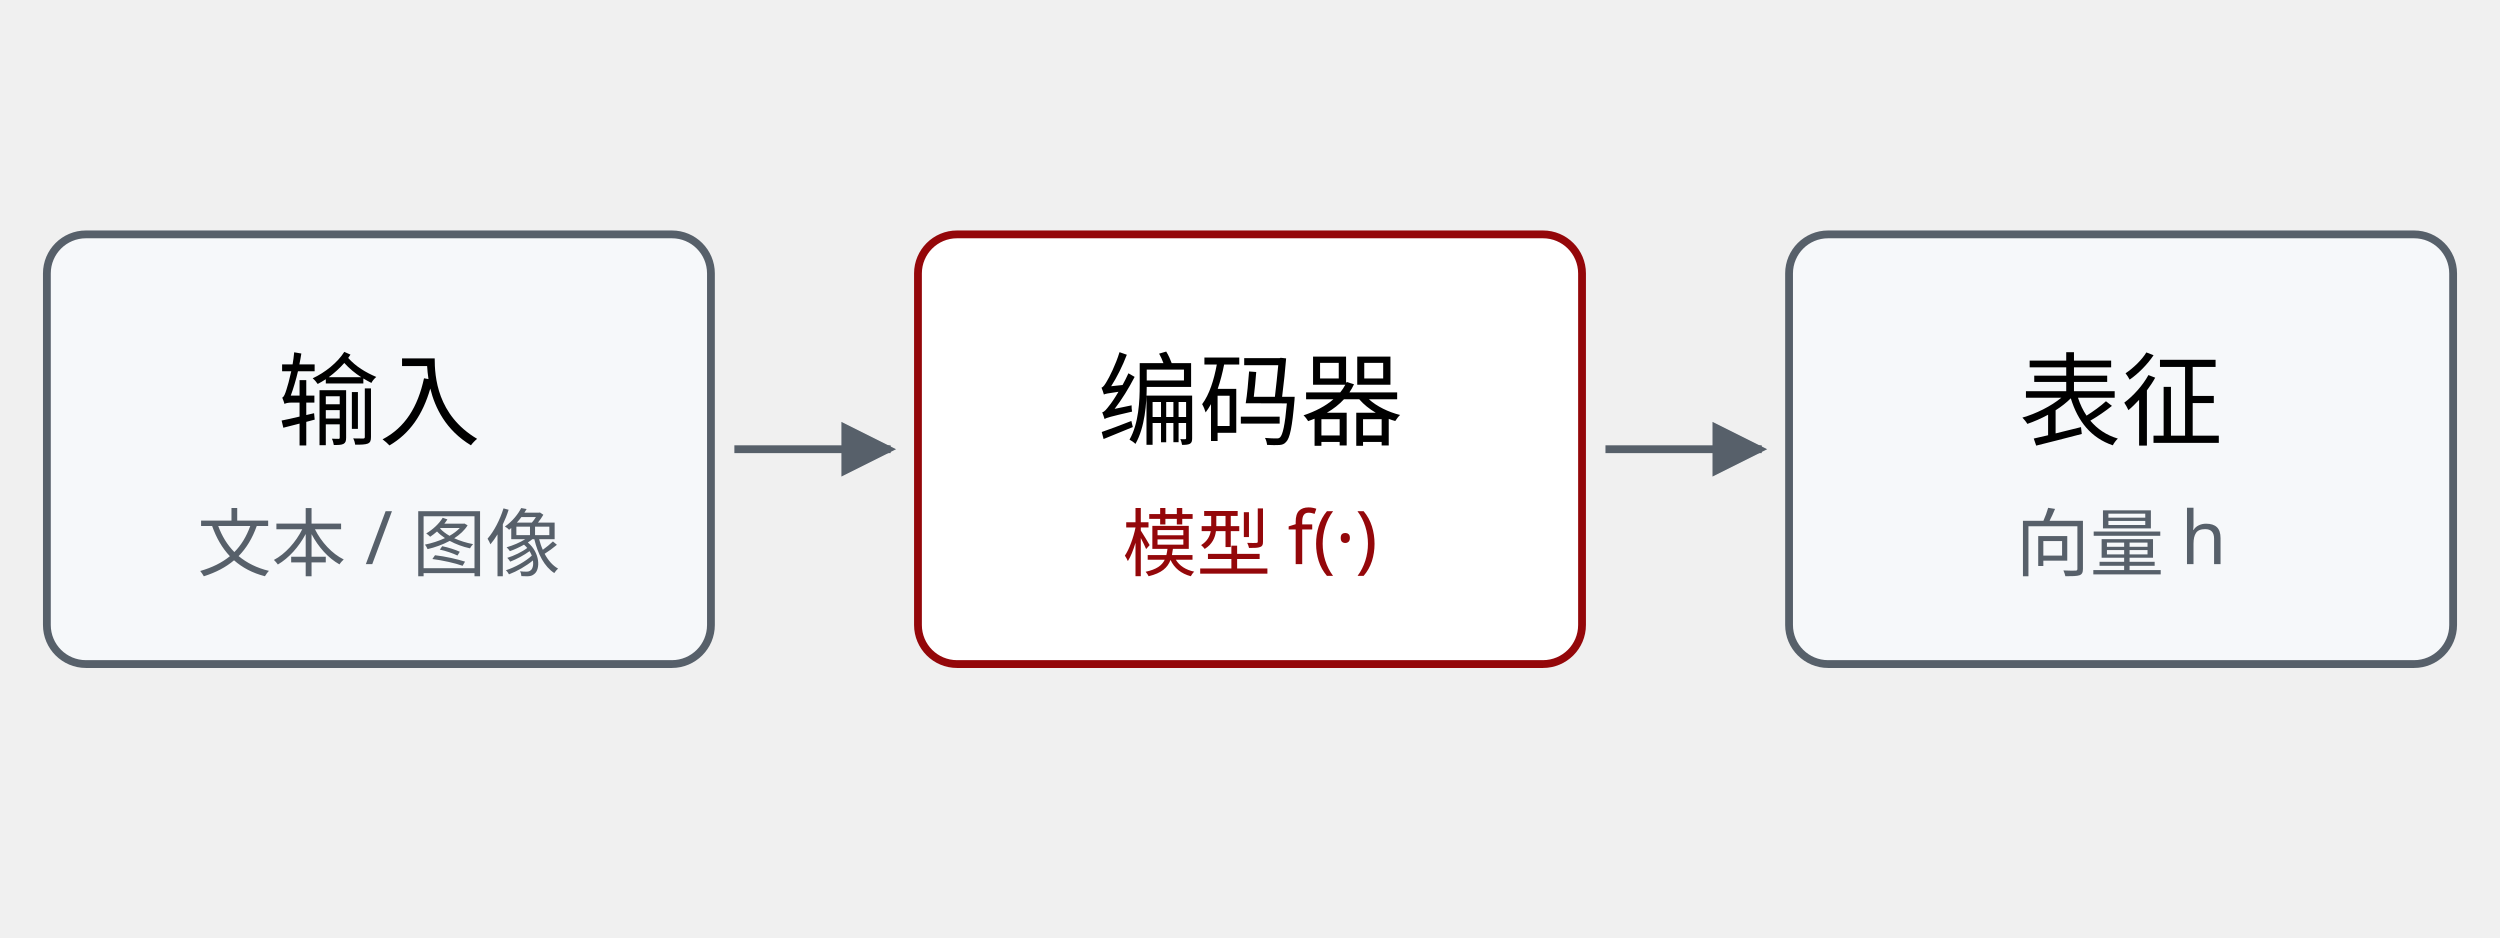
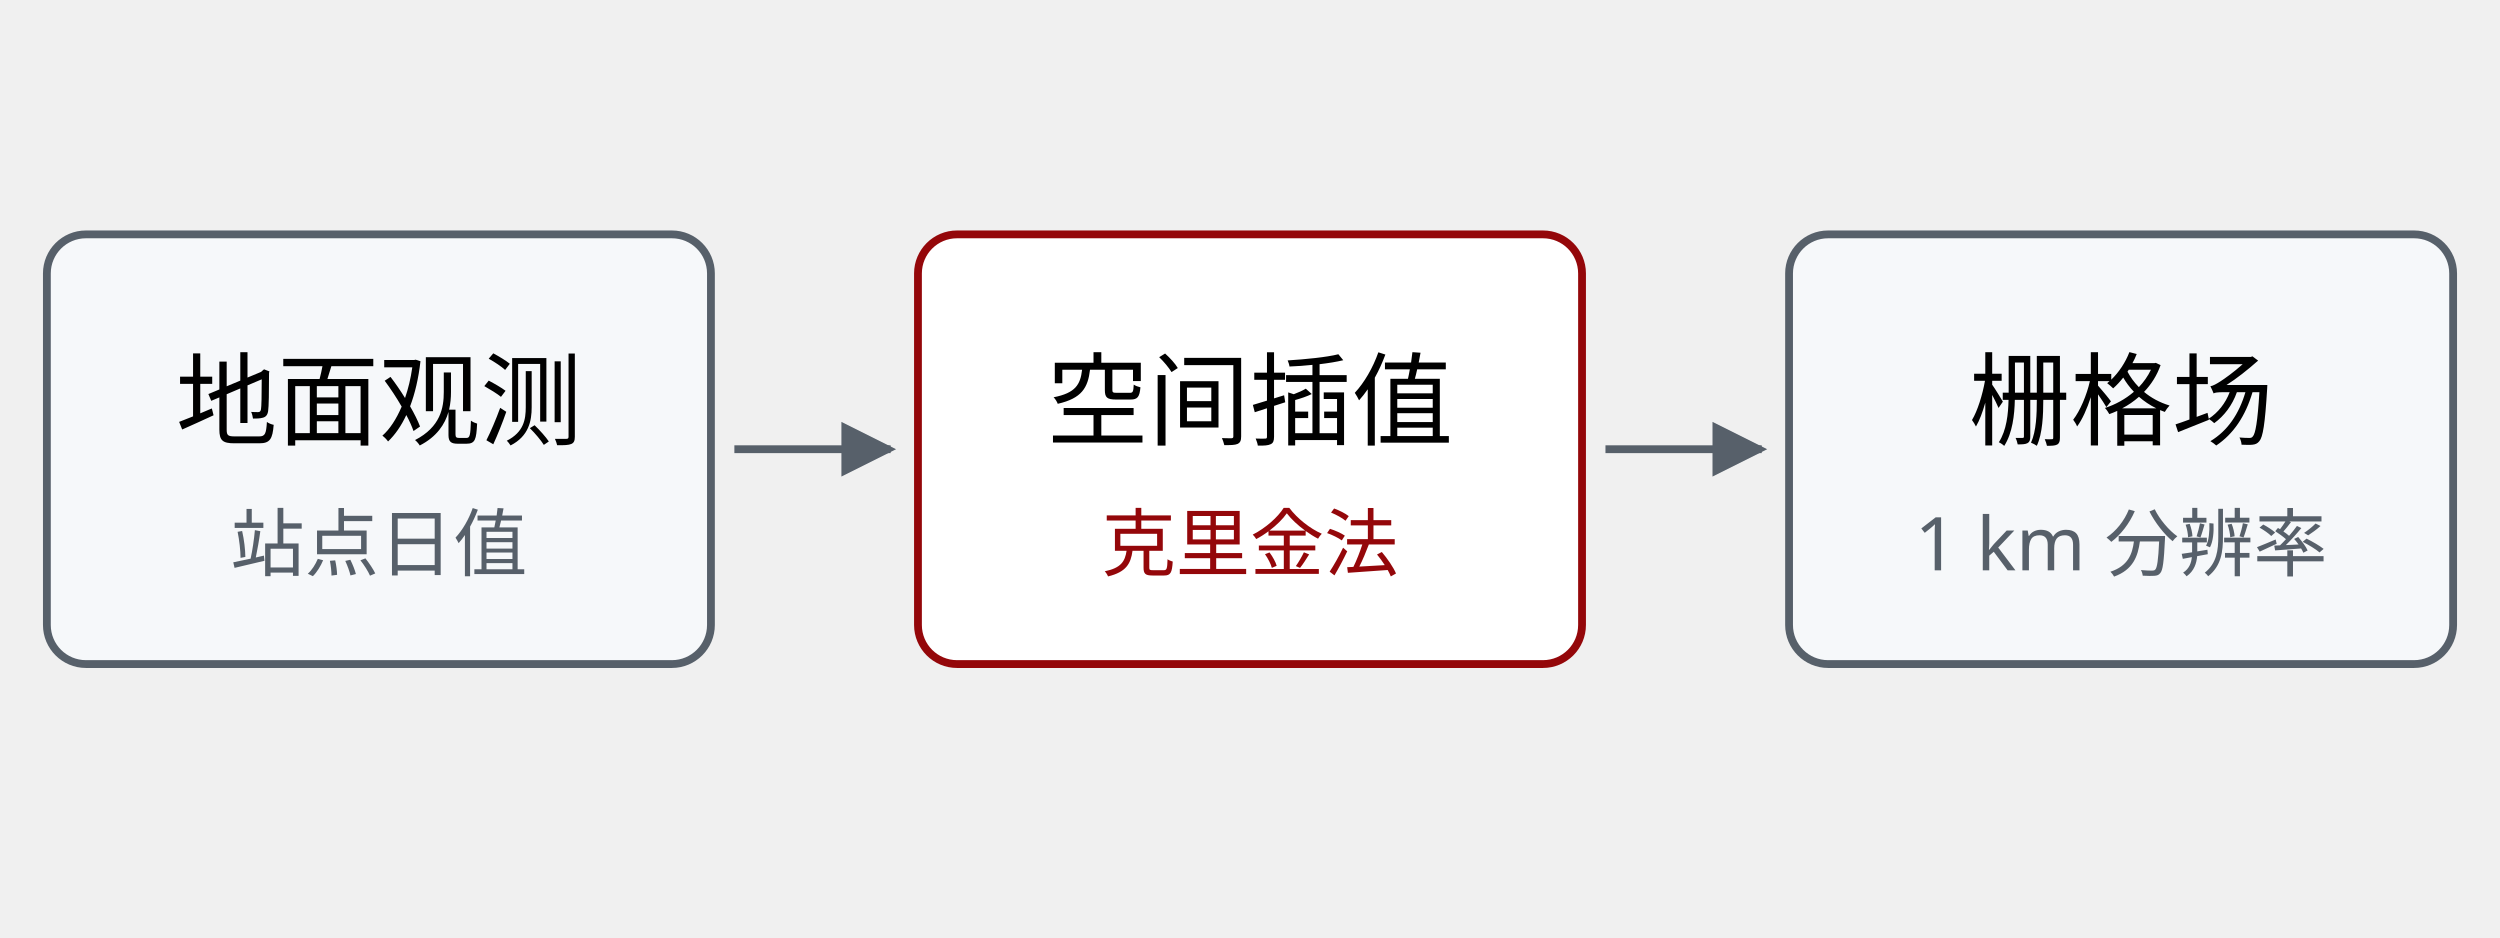
- <svg xmlns="http://www.w3.org/2000/svg" viewBox="0 0 640 240" width="640" height="240" role="img" aria-label="三段式流程图：输入、编码、表征">
+ <svg xmlns="http://www.w3.org/2000/svg" viewBox="0 0 640 240" width="640" height="240" role="img" aria-label="三段式流程图：地面观测、空间插值、栅格场">
  <defs>
    <marker id="arrow" viewBox="0 0 10 10" refX="9" refY="5" markerWidth="7" markerHeight="7" orient="auto-start-reverse">
      <path d="M 0 0 L 10 5 L 0 10 z" fill="#57606a" />
    </marker>
  </defs>
  <g font-family="'霞鹜文楷','LXGW WenKai',KaiTi,'Microsoft YaHei',sans-serif" font-size="26" text-anchor="middle">
    <rect x="12" y="60" width="170" height="110" rx="10" fill="#f6f8fa" stroke="#57606a" stroke-width="2" />
-     <text x="97" y="112" fill="#000">输入</text>
-     <text x="97" y="146" font-size="19" fill="#57606a">文本 / 图像</text>
+     <text x="97" y="112" fill="#000">地面观测</text>
+     <text x="97" y="146" font-size="19" fill="#57606a">站点日值</text>
    <rect x="235" y="60" width="170" height="110" rx="10" fill="#fff" stroke="#94070a" stroke-width="2" />
-     <text x="320" y="112" fill="#000">编码器</text>
-     <text x="320" y="146" font-size="19" fill="#94070a">模型 f(·)</text>
+     <text x="320" y="112" fill="#000">空间插值</text>
+     <text x="320" y="146" font-size="19" fill="#94070a">克里金法</text>
    <rect x="458" y="60" width="170" height="110" rx="10" fill="#f6f8fa" stroke="#57606a" stroke-width="2" />
-     <text x="543" y="112" fill="#000">表征</text>
-     <text x="543" y="146" font-size="19" fill="#57606a">向量 h</text>
+     <text x="543" y="112" fill="#000">栅格场</text>
+     <text x="543" y="146" font-size="19" fill="#57606a">1 km 分辨率</text>
    <line x1="188" y1="115" x2="228" y2="115" stroke="#57606a" stroke-width="2" marker-end="url(#arrow)" />
    <line x1="411" y1="115" x2="451" y2="115" stroke="#57606a" stroke-width="2" marker-end="url(#arrow)" />
  </g>
</svg>
